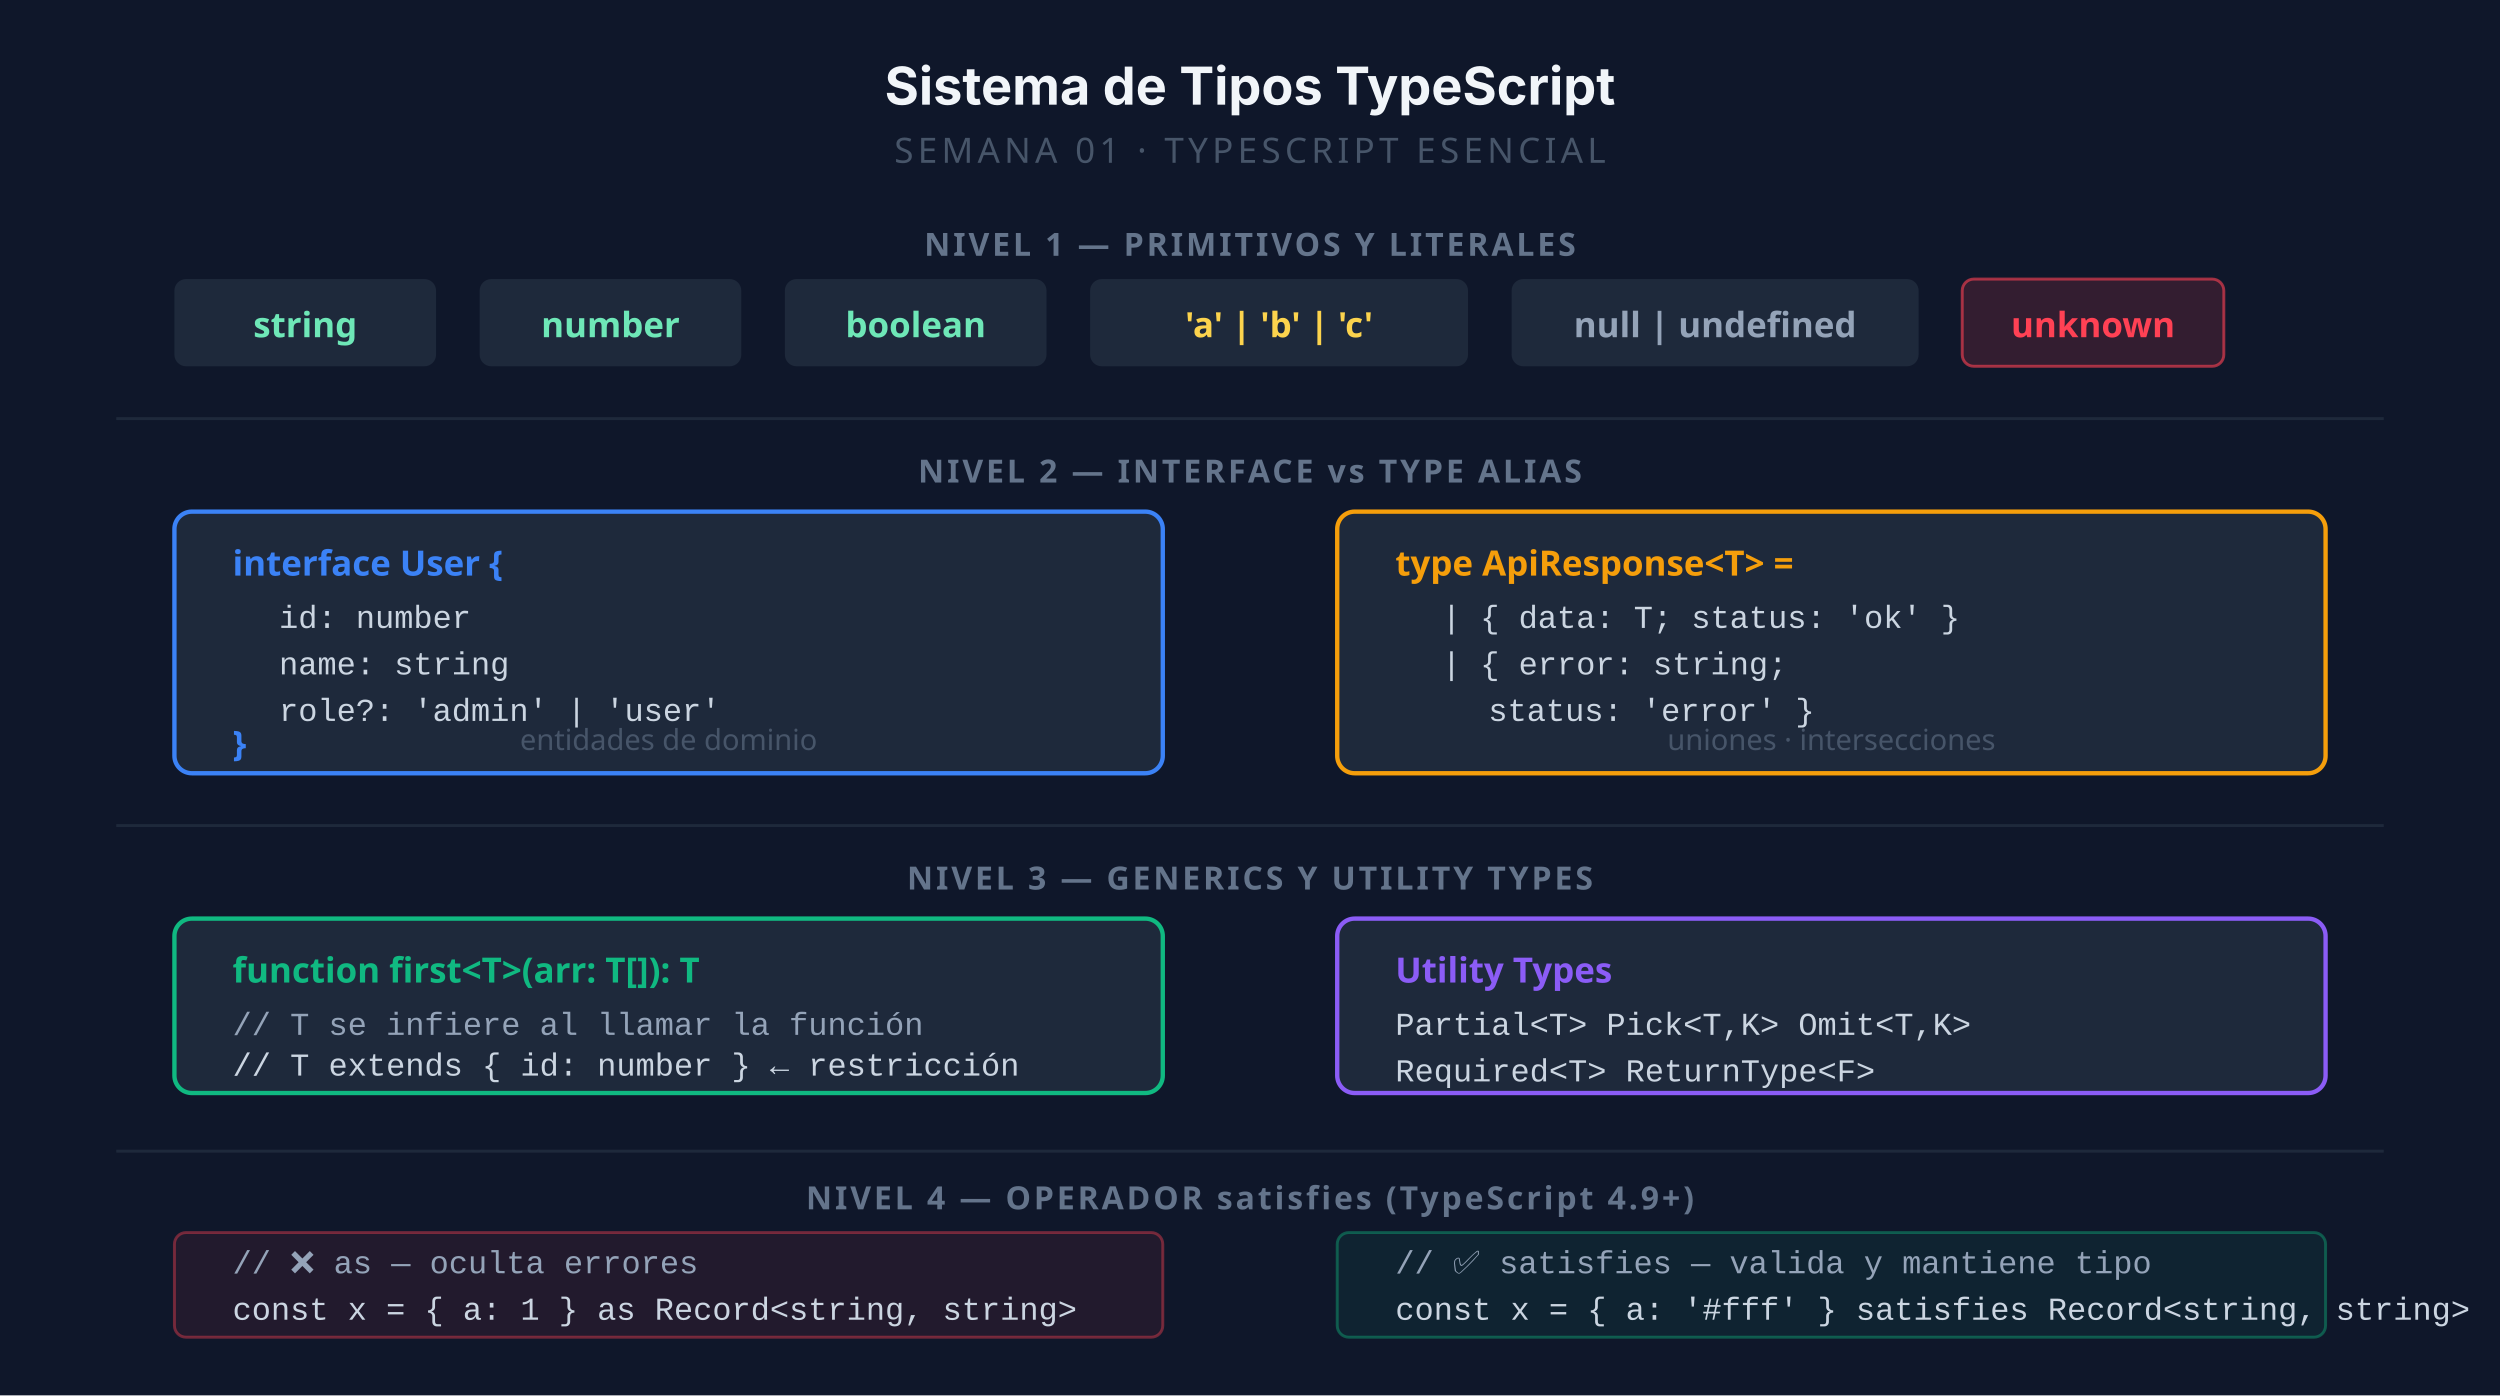
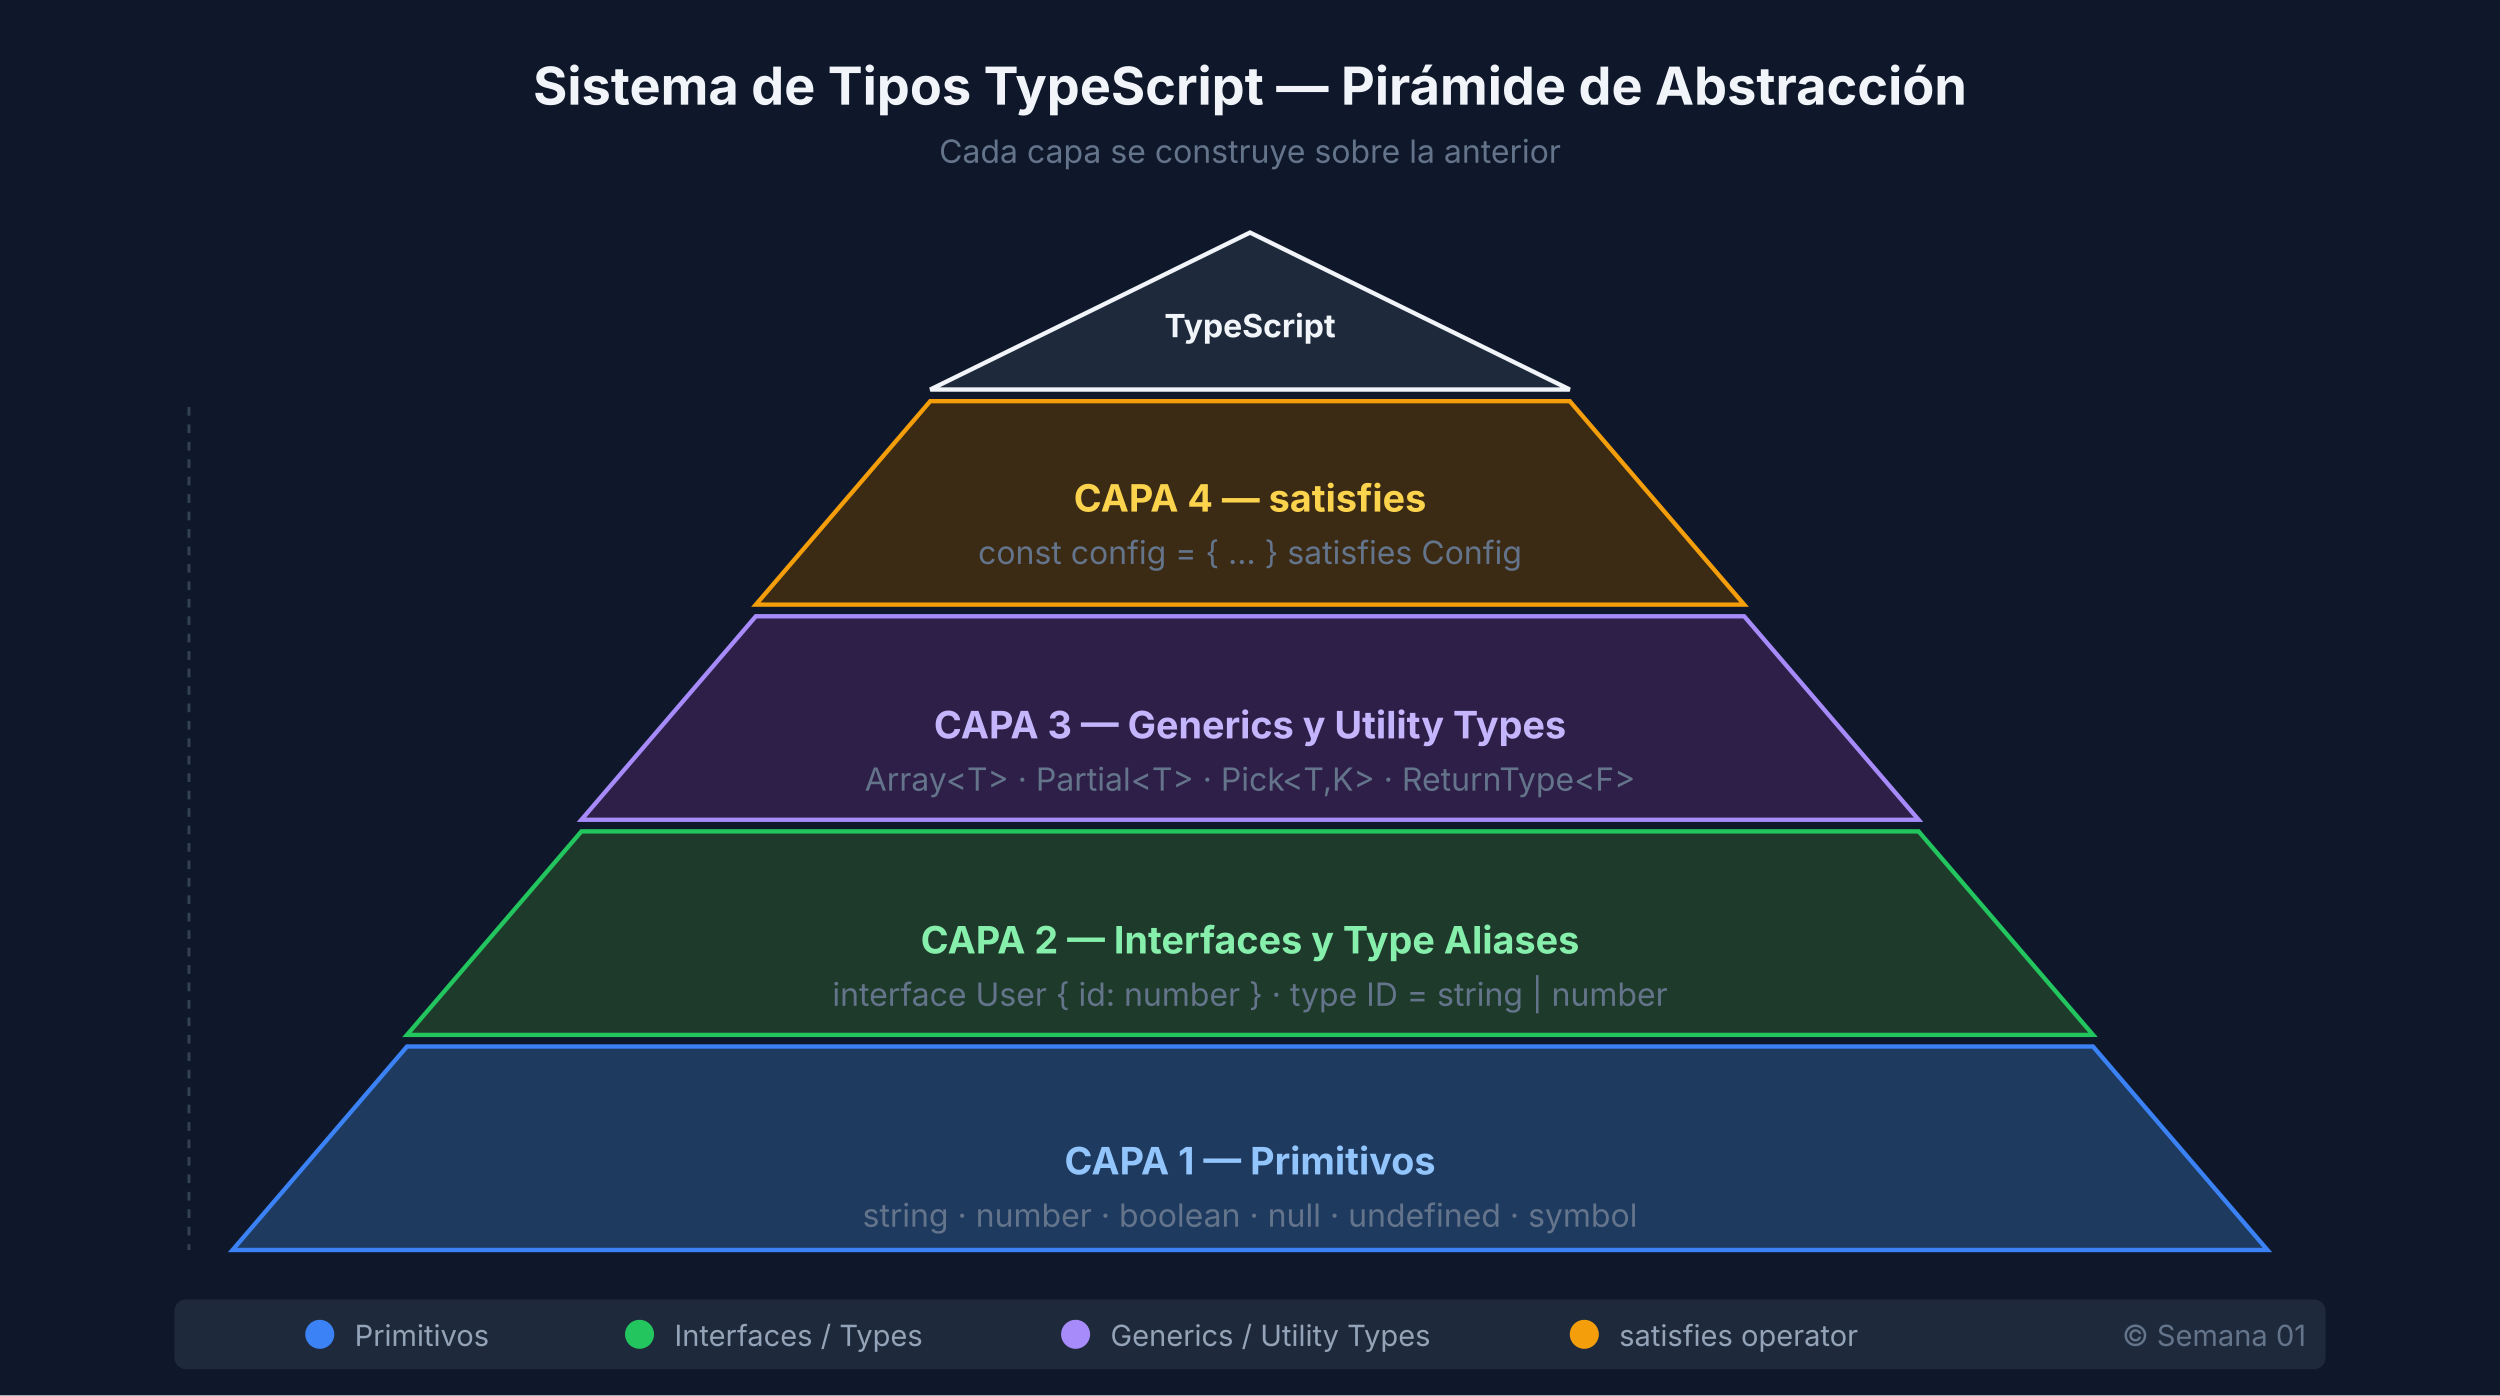
- <svg xmlns="http://www.w3.org/2000/svg" width="860" height="480" viewBox="0 0 860 480" role="img" aria-label="Sistema de tipos TypeScript: primitivos, interfaces, generics y utility types">
+ <svg xmlns="http://www.w3.org/2000/svg" viewBox="0 0 860 480" width="860" height="480" role="img" aria-label="Sistema de tipos TypeScript: pirámide de abstracción" font-family="Inter, Roboto, system-ui, sans-serif">
  <rect width="860" height="480" fill="#0F172A" />
-   <text x="430" y="36" text-anchor="middle" font-family="'Inter', system-ui, sans-serif" font-size="18" font-weight="700" fill="#F1F5F9">
-     Sistema de Tipos TypeScript
+   <text x="430" y="36" text-anchor="middle" fill="#F1F5F9" font-size="18" font-weight="700">
+     Sistema de Tipos TypeScript — Pirámide de Abstracción
  </text>
-   <text x="430" y="56" text-anchor="middle" font-family="system-ui, sans-serif" font-size="12" fill="#475569" letter-spacing="1.5">
-     SEMANA 01  ·  TYPESCRIPT ESENCIAL
+   <text x="430" y="56" text-anchor="middle" fill="#64748B" font-size="11">
+     Cada capa se construye sobre la anterior
  </text>
-   <text x="430" y="88" text-anchor="middle" font-family="system-ui, sans-serif" font-size="11" font-weight="600" fill="#64748B" letter-spacing="1">
-     NIVEL 1 — PRIMITIVOS Y LITERALES
-   </text>
-   <rect x="60" y="96" width="90" height="30" rx="4" fill="#1E293B" />
-   <text x="105" y="116" text-anchor="middle" font-family="system-ui, sans-serif" font-size="12" font-weight="600" fill="#6EE7B7">string</text>
-   <rect x="165" y="96" width="90" height="30" rx="4" fill="#1E293B" />
-   <text x="210" y="116" text-anchor="middle" font-family="system-ui, sans-serif" font-size="12" font-weight="600" fill="#6EE7B7">number</text>
-   <rect x="270" y="96" width="90" height="30" rx="4" fill="#1E293B" />
-   <text x="315" y="116" text-anchor="middle" font-family="system-ui, sans-serif" font-size="12" font-weight="600" fill="#6EE7B7">boolean</text>
-   <rect x="375" y="96" width="130" height="30" rx="4" fill="#1E293B" />
-   <text x="440" y="116" text-anchor="middle" font-family="system-ui, sans-serif" font-size="12" font-weight="600" fill="#FCD34D">'a' | 'b' | 'c'</text>
-   <rect x="520" y="96" width="140" height="30" rx="4" fill="#1E293B" />
-   <text x="590" y="116" text-anchor="middle" font-family="system-ui, sans-serif" font-size="12" font-weight="600" fill="#94A3B8">null | undefined</text>
-   <rect x="675" y="96" width="90" height="30" rx="4" fill="#FF4154" fill-opacity="0.15" />
-   <rect x="675" y="96" width="90" height="30" rx="4" fill="none" stroke="#FF4154" stroke-width="1" stroke-opacity="0.6" />
-   <text x="720" y="116" text-anchor="middle" font-family="system-ui, sans-serif" font-size="12" font-weight="700" fill="#FF4154">unknown</text>
-   <line x1="40" y1="144" x2="820" y2="144" stroke="#1E293B" stroke-width="1" />
-   <text x="430" y="166" text-anchor="middle" font-family="system-ui, sans-serif" font-size="11" font-weight="600" fill="#64748B" letter-spacing="1">
-     NIVEL 2 — INTERFACE vs TYPE ALIAS
-   </text>
-   <rect x="60" y="176" width="340" height="90" rx="6" fill="#1E293B" />
-   <rect x="60" y="176" width="340" height="90" rx="6" fill="none" stroke="#3B82F6" stroke-width="1.5" />
-   <text x="80" y="198" font-family="system-ui, sans-serif" font-size="12" font-weight="700" fill="#3B82F6">interface User {</text>
-   <text x="96" y="216" font-family="'Courier New', monospace" font-size="11" fill="#CBD5E1">  id: number</text>
-   <text x="96" y="232" font-family="'Courier New', monospace" font-size="11" fill="#CBD5E1">  name: string</text>
-   <text x="96" y="248" font-family="'Courier New', monospace" font-size="11" fill="#CBD5E1">  role?: 'admin' | 'user'</text>
-   <text x="80" y="260" font-family="system-ui, sans-serif" font-size="12" font-weight="700" fill="#3B82F6">}</text>
-   <text x="230" y="258" text-anchor="middle" font-family="system-ui, sans-serif" font-size="10" fill="#475569">entidades de dominio</text>
-   <rect x="460" y="176" width="340" height="90" rx="6" fill="#1E293B" />
-   <rect x="460" y="176" width="340" height="90" rx="6" fill="none" stroke="#F59E0B" stroke-width="1.5" />
-   <text x="480" y="198" font-family="system-ui, sans-serif" font-size="12" font-weight="700" fill="#F59E0B">type ApiResponse&lt;T&gt; =</text>
-   <text x="496" y="216" font-family="'Courier New', monospace" font-size="11" fill="#CBD5E1">  | { data: T; status: 'ok' }</text>
-   <text x="496" y="232" font-family="'Courier New', monospace" font-size="11" fill="#CBD5E1">  | { error: string;</text>
-   <text x="512" y="248" font-family="'Courier New', monospace" font-size="11" fill="#CBD5E1">      status: 'error' }</text>
-   <text x="630" y="258" text-anchor="middle" font-family="system-ui, sans-serif" font-size="10" fill="#475569">uniones · intersecciones</text>
-   <line x1="40" y1="284" x2="820" y2="284" stroke="#1E293B" stroke-width="1" />
-   <text x="430" y="306" text-anchor="middle" font-family="system-ui, sans-serif" font-size="11" font-weight="600" fill="#64748B" letter-spacing="1">
-     NIVEL 3 — GENERICS Y UTILITY TYPES
-   </text>
-   <rect x="60" y="316" width="340" height="60" rx="6" fill="#1E293B" />
-   <rect x="60" y="316" width="340" height="60" rx="6" fill="none" stroke="#10B981" stroke-width="1.5" />
-   <text x="80" y="338" font-family="system-ui, sans-serif" font-size="12" font-weight="700" fill="#10B981">function first&lt;T&gt;(arr: T[]): T</text>
-   <text x="80" y="356" font-family="'Courier New', monospace" font-size="11" fill="#94A3B8">// T se infiere al llamar la función</text>
-   <text x="80" y="370" font-family="'Courier New', monospace" font-size="11" fill="#CBD5E1">// T extends { id: number }  ← restricción</text>
-   <rect x="460" y="316" width="340" height="60" rx="6" fill="#1E293B" />
-   <rect x="460" y="316" width="340" height="60" rx="6" fill="none" stroke="#8B5CF6" stroke-width="1.5" />
-   <text x="480" y="338" font-family="system-ui, sans-serif" font-size="12" font-weight="700" fill="#8B5CF6">Utility Types</text>
-   <text x="480" y="356" font-family="'Courier New', monospace" font-size="11" fill="#CBD5E1">Partial&lt;T&gt;  Pick&lt;T,K&gt;  Omit&lt;T,K&gt;</text>
-   <text x="480" y="372" font-family="'Courier New', monospace" font-size="11" fill="#CBD5E1">Required&lt;T&gt;  ReturnType&lt;F&gt;</text>
-   <line x1="40" y1="396" x2="820" y2="396" stroke="#1E293B" stroke-width="1" />
-   <text x="430" y="416" text-anchor="middle" font-family="system-ui, sans-serif" font-size="11" font-weight="600" fill="#64748B" letter-spacing="1">
-     NIVEL 4 — OPERADOR satisfies (TypeScript 4.9+)
-   </text>
-   <rect x="60" y="424" width="340" height="36" rx="4" fill="#FF4154" fill-opacity="0.08" />
-   <rect x="60" y="424" width="340" height="36" rx="4" fill="none" stroke="#FF4154" stroke-width="1" stroke-opacity="0.4" />
-   <text x="80" y="438" font-family="'Courier New', monospace" font-size="11" fill="#94A3B8">// ❌ as — oculta errores</text>
-   <text x="80" y="454" font-family="'Courier New', monospace" font-size="11" fill="#CBD5E1">const x = { a: 1 } as Record&lt;string, string&gt;</text>
-   <rect x="460" y="424" width="340" height="36" rx="4" fill="#10B981" fill-opacity="0.08" />
-   <rect x="460" y="424" width="340" height="36" rx="4" fill="none" stroke="#10B981" stroke-width="1" stroke-opacity="0.4" />
-   <text x="480" y="438" font-family="'Courier New', monospace" font-size="11" fill="#94A3B8">// ✅ satisfies — valida y mantiene tipo</text>
-   <text x="480" y="454" font-family="'Courier New', monospace" font-size="11" fill="#CBD5E1">const x = { a: '#fff' } satisfies Record&lt;string, string&gt;</text>
+   <polygon points="80,430 780,430 720,360 140,360" fill="#1E3A5F" stroke="#3B82F6" stroke-width="1.5" />
+   <text x="430" y="404" text-anchor="middle" fill="#93C5FD" font-size="13" font-weight="700">CAPA 1 — Primitivos</text>
+   <text x="430" y="422" text-anchor="middle" fill="#64748B" font-size="11">string · number · boolean · null · undefined · symbol</text>
+   <polygon points="140,356 720,356 660,286 200,286" fill="#1E3A2A" stroke="#22C55E" stroke-width="1.5" />
+   <text x="430" y="328" text-anchor="middle" fill="#86EFAC" font-size="13" font-weight="700">CAPA 2 — Interfaces y Type Aliases</text>
+   <text x="430" y="346" text-anchor="middle" fill="#64748B" font-size="11">interface User { id: number } · type ID = string | number</text>
+   <polygon points="200,282 660,282 600,212 260,212" fill="#2D1F47" stroke="#A78BFA" stroke-width="1.5" />
+   <text x="430" y="254" text-anchor="middle" fill="#C4B5FD" font-size="13" font-weight="700">CAPA 3 — Generics y Utility Types</text>
+   <text x="430" y="272" text-anchor="middle" fill="#64748B" font-size="11">Array&lt;T&gt; · Partial&lt;T&gt; · Pick&lt;T,K&gt; · ReturnType&lt;F&gt;</text>
+   <polygon points="260,208 600,208 540,138 320,138" fill="#3B2A14" stroke="#F59E0B" stroke-width="1.5" />
+   <text x="430" y="176" text-anchor="middle" fill="#FCD34D" font-size="13" font-weight="700">CAPA 4 — satisfies</text>
+   <text x="430" y="194" text-anchor="middle" fill="#64748B" font-size="11">const config = { ... } satisfies Config</text>
+   <polygon points="320,134 540,134 430,80" fill="#1E293B" stroke="#F1F5F9" stroke-width="1.5" />
+   <text x="430" y="116" text-anchor="middle" fill="#F1F5F9" font-size="11" font-weight="700">TypeScript</text>
+   <text x="50" y="200" text-anchor="middle" fill="#94A3B8" font-size="10" transform="rotate(-90,50,300)">Mayor abstracción ↑</text>
+   <line x1="65" y1="140" x2="65" y2="430" stroke="#334155" stroke-width="1" stroke-dasharray="3,3" />
+   <rect x="60" y="447" width="740" height="24" fill="#1E293B" rx="4" />
+   <circle cx="110" cy="459" r="5" fill="#3B82F6" />
+   <text x="122" y="463" fill="#94A3B8" font-size="10">Primitivos</text>
+   <circle cx="220" cy="459" r="5" fill="#22C55E" />
+   <text x="232" y="463" fill="#94A3B8" font-size="10">Interfaces / Types</text>
+   <circle cx="370" cy="459" r="5" fill="#A78BFA" />
+   <text x="382" y="463" fill="#94A3B8" font-size="10">Generics / Utility Types</text>
+   <circle cx="545" cy="459" r="5" fill="#F59E0B" />
+   <text x="557" y="463" fill="#94A3B8" font-size="10">satisfies operator</text>
+   <text x="730" y="463" fill="#64748B" font-size="10">© Semana 01</text>
</svg>
